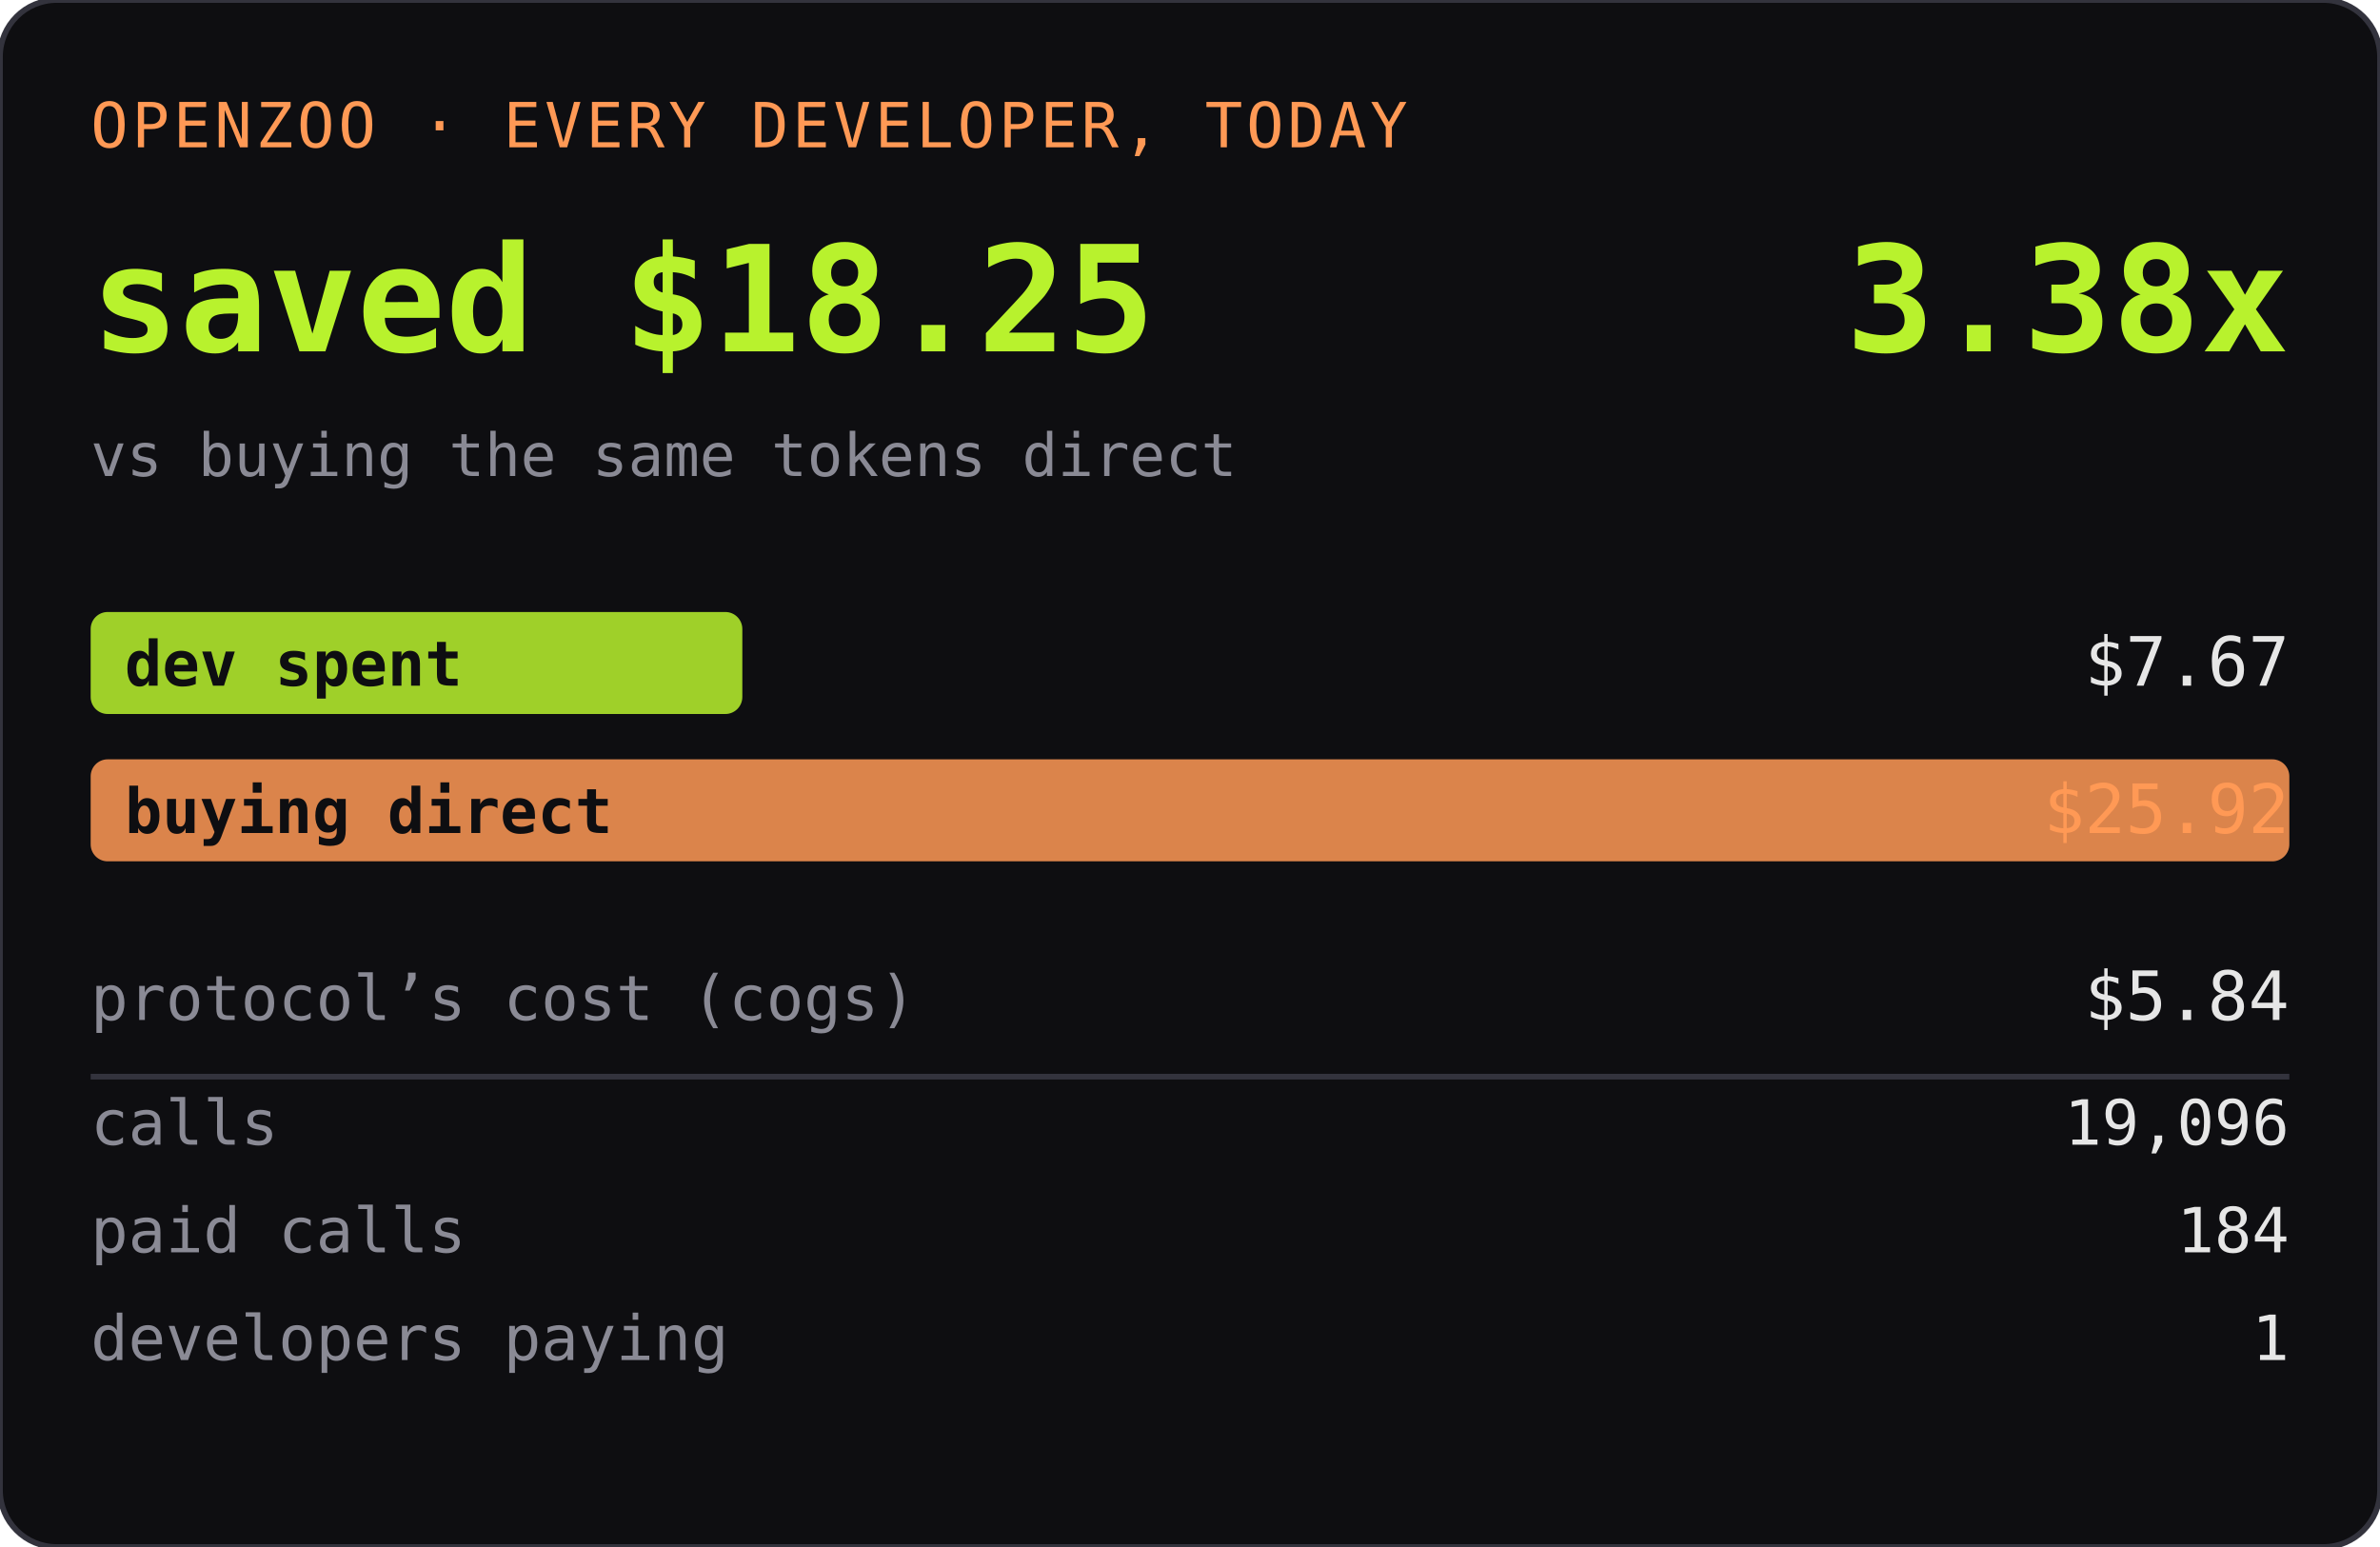
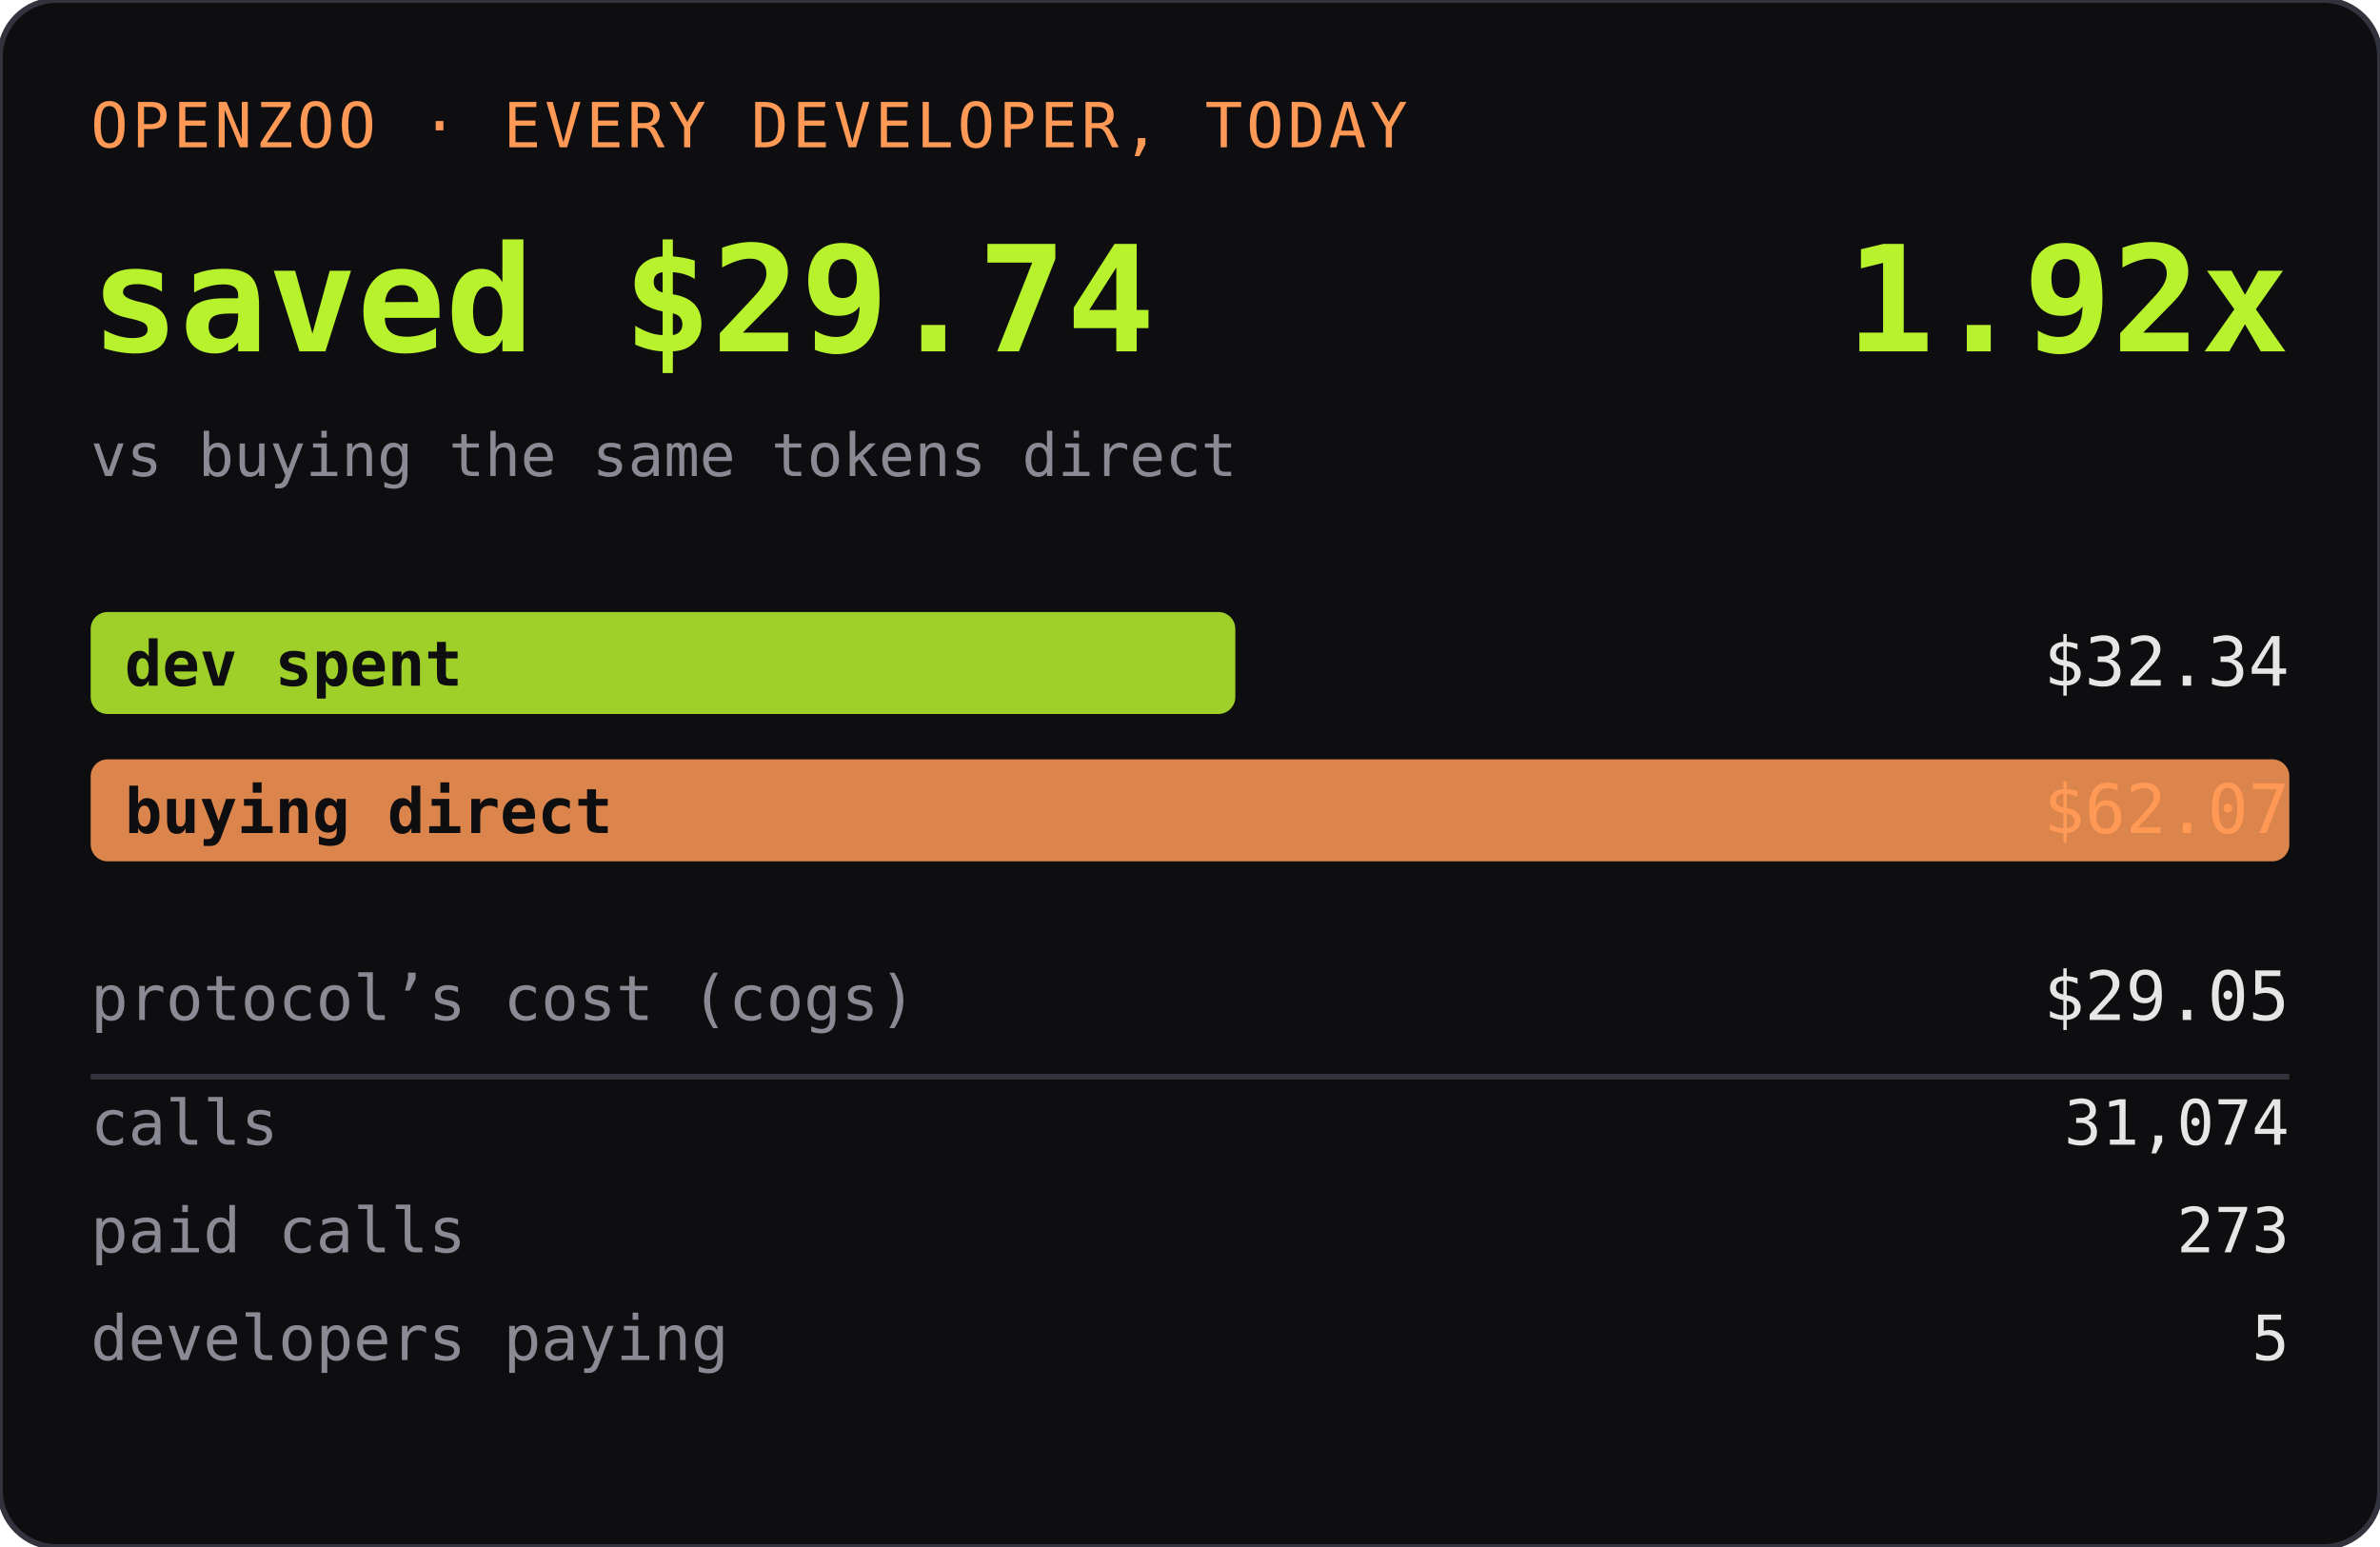
<svg xmlns="http://www.w3.org/2000/svg" width="420" height="273" role="img" aria-label="OPENZOO · EVERY DEVELOPER, TODAY">
  <rect width="420" height="273" rx="10" fill="#0e0e11" />
  <rect width="420" height="273" rx="10" fill="none" stroke="#33333d" />
  <text x="16" y="26" font-family="ui-monospace,SFMono-Regular,Menlo,monospace" font-size="11" fill="#ff9955" letter-spacing="0.06em">OPENZOO · EVERY DEVELOPER, TODAY</text>
-   <text x="16" y="62" font-family="ui-monospace,SFMono-Regular,Menlo,monospace" font-size="26" font-weight="600" fill="#b8f22d">saved $18.25</text>
-   <text x="404" y="62" text-anchor="end" font-family="ui-monospace,SFMono-Regular,Menlo,monospace" font-size="26" font-weight="600" fill="#b8f22d">3.38x</text>
+   <text x="16" y="62" font-family="ui-monospace,SFMono-Regular,Menlo,monospace" font-size="26" font-weight="600" fill="#b8f22d">saved $29.74</text>
+   <text x="404" y="62" text-anchor="end" font-family="ui-monospace,SFMono-Regular,Menlo,monospace" font-size="26" font-weight="600" fill="#b8f22d">1.92x</text>
  <text x="16" y="84" font-family="ui-monospace,SFMono-Regular,Menlo,monospace" font-size="10.5" fill="#8a8a95">vs buying the same tokens direct</text>
-   <rect x="16" y="108" width="115" height="18" rx="3" fill="#b8f22d" opacity="0.85" />
+   <rect x="16" y="108" width="202" height="18" rx="3" fill="#b8f22d" opacity="0.85" />
  <text x="22" y="121" font-family="ui-monospace,SFMono-Regular,Menlo,monospace" font-size="11" fill="#0e0e11" font-weight="600">dev spent</text>
-   <text x="404" y="121" text-anchor="end" font-family="ui-monospace,SFMono-Regular,Menlo,monospace" font-size="12" fill="#e6e6e6">$7.67</text>
+   <text x="404" y="121" text-anchor="end" font-family="ui-monospace,SFMono-Regular,Menlo,monospace" font-size="12" fill="#e6e6e6">$32.34</text>
  <rect x="16" y="134" width="388" height="18" rx="3" fill="#ff9955" opacity="0.85" />
  <text x="22" y="147" font-family="ui-monospace,SFMono-Regular,Menlo,monospace" font-size="11" fill="#0e0e11" font-weight="600">buying direct</text>
-   <text x="404" y="147" text-anchor="end" font-family="ui-monospace,SFMono-Regular,Menlo,monospace" font-size="12" fill="#ff9955">$25.92</text>
+   <text x="404" y="147" text-anchor="end" font-family="ui-monospace,SFMono-Regular,Menlo,monospace" font-size="12" fill="#ff9955">$62.07</text>
  <text x="16" y="180" font-family="ui-monospace,SFMono-Regular,Menlo,monospace" font-size="11" fill="#8a8a95">protocol’s cost (cogs)</text>
-   <text x="404" y="180" text-anchor="end" font-family="ui-monospace,SFMono-Regular,Menlo,monospace" font-size="12" fill="#e6e6e6">$5.84</text>
+   <text x="404" y="180" text-anchor="end" font-family="ui-monospace,SFMono-Regular,Menlo,monospace" font-size="12" fill="#e6e6e6">$29.05</text>
  <line x1="16" y1="190" x2="404" y2="190" stroke="#33333d" />
  <text x="16" y="202" font-family="ui-monospace,SFMono-Regular,Menlo,monospace" font-size="11" fill="#8a8a95">calls</text>
-   <text x="404" y="202" text-anchor="end" font-family="ui-monospace,SFMono-Regular,Menlo,monospace" font-size="11" fill="#e6e6e6">19,096</text>
+   <text x="404" y="202" text-anchor="end" font-family="ui-monospace,SFMono-Regular,Menlo,monospace" font-size="11" fill="#e6e6e6">31,074</text>
  <text x="16" y="221" font-family="ui-monospace,SFMono-Regular,Menlo,monospace" font-size="11" fill="#8a8a95">paid calls</text>
-   <text x="404" y="221" text-anchor="end" font-family="ui-monospace,SFMono-Regular,Menlo,monospace" font-size="11" fill="#e6e6e6">184</text>
+   <text x="404" y="221" text-anchor="end" font-family="ui-monospace,SFMono-Regular,Menlo,monospace" font-size="11" fill="#e6e6e6">273</text>
  <text x="16" y="240" font-family="ui-monospace,SFMono-Regular,Menlo,monospace" font-size="11" fill="#8a8a95">developers paying</text>
-   <text x="404" y="240" text-anchor="end" font-family="ui-monospace,SFMono-Regular,Menlo,monospace" font-size="11" fill="#e6e6e6">1</text>
+   <text x="404" y="240" text-anchor="end" font-family="ui-monospace,SFMono-Regular,Menlo,monospace" font-size="11" fill="#e6e6e6">5</text>
</svg>
